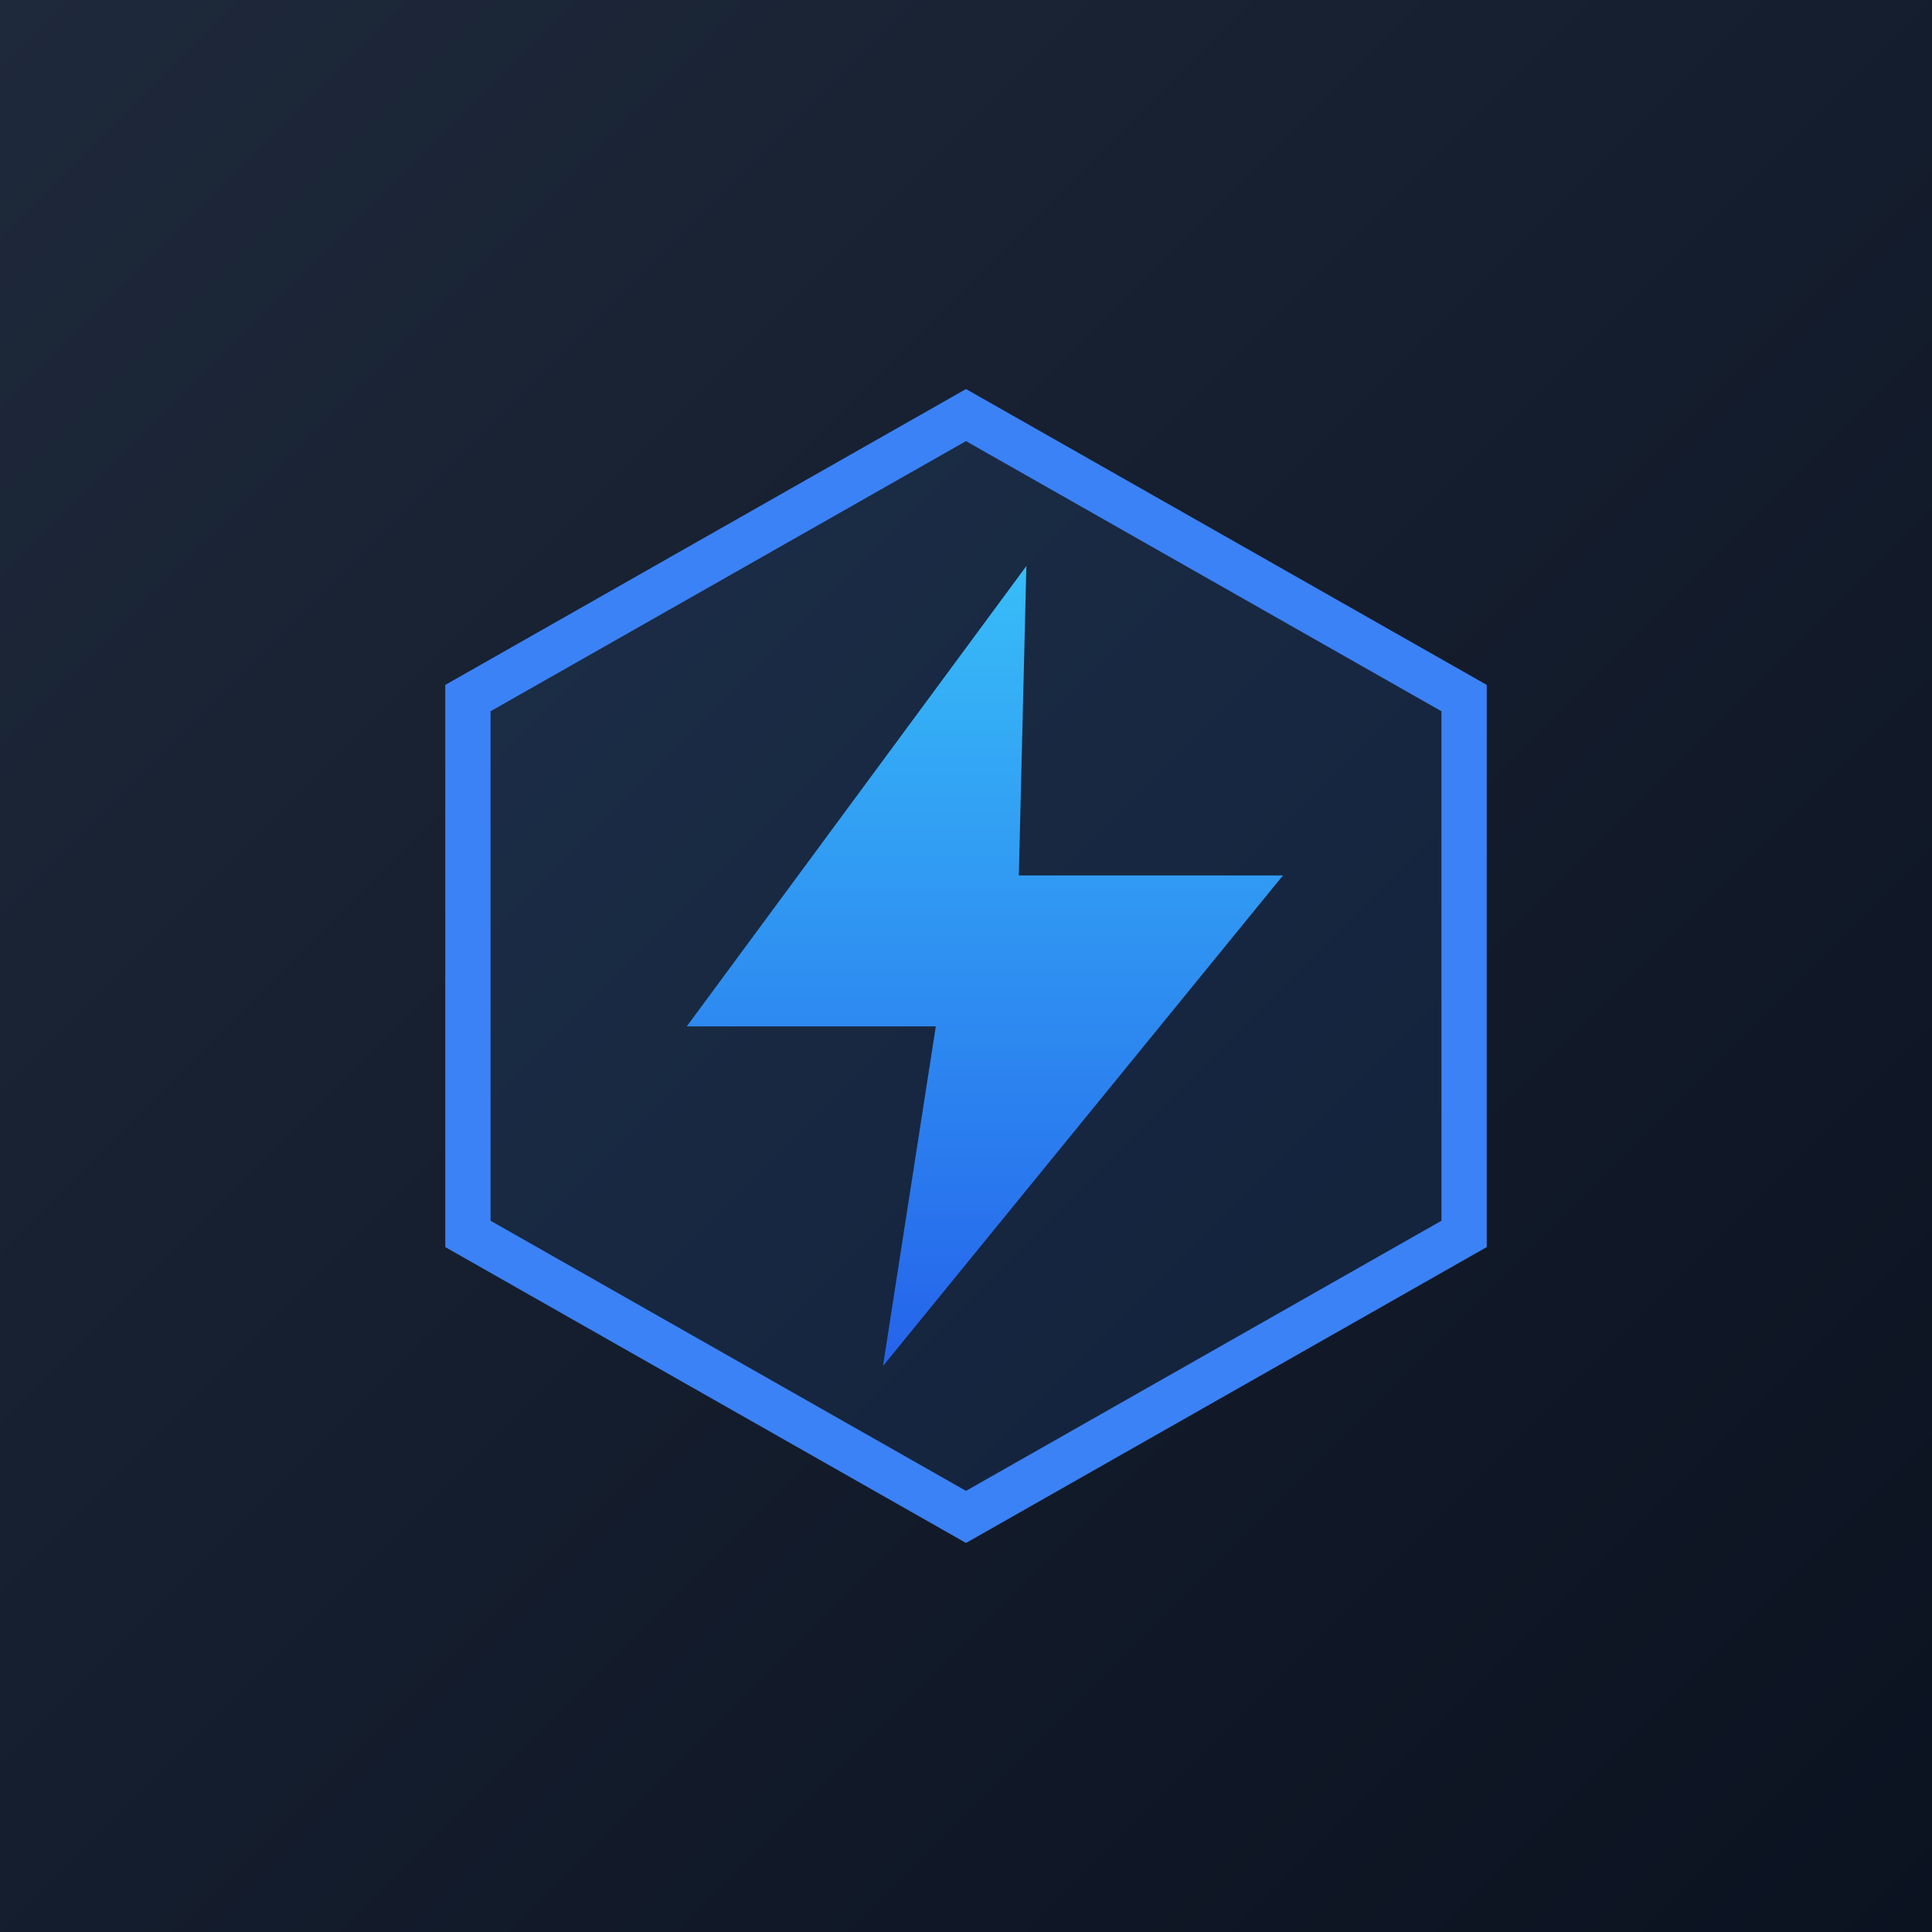
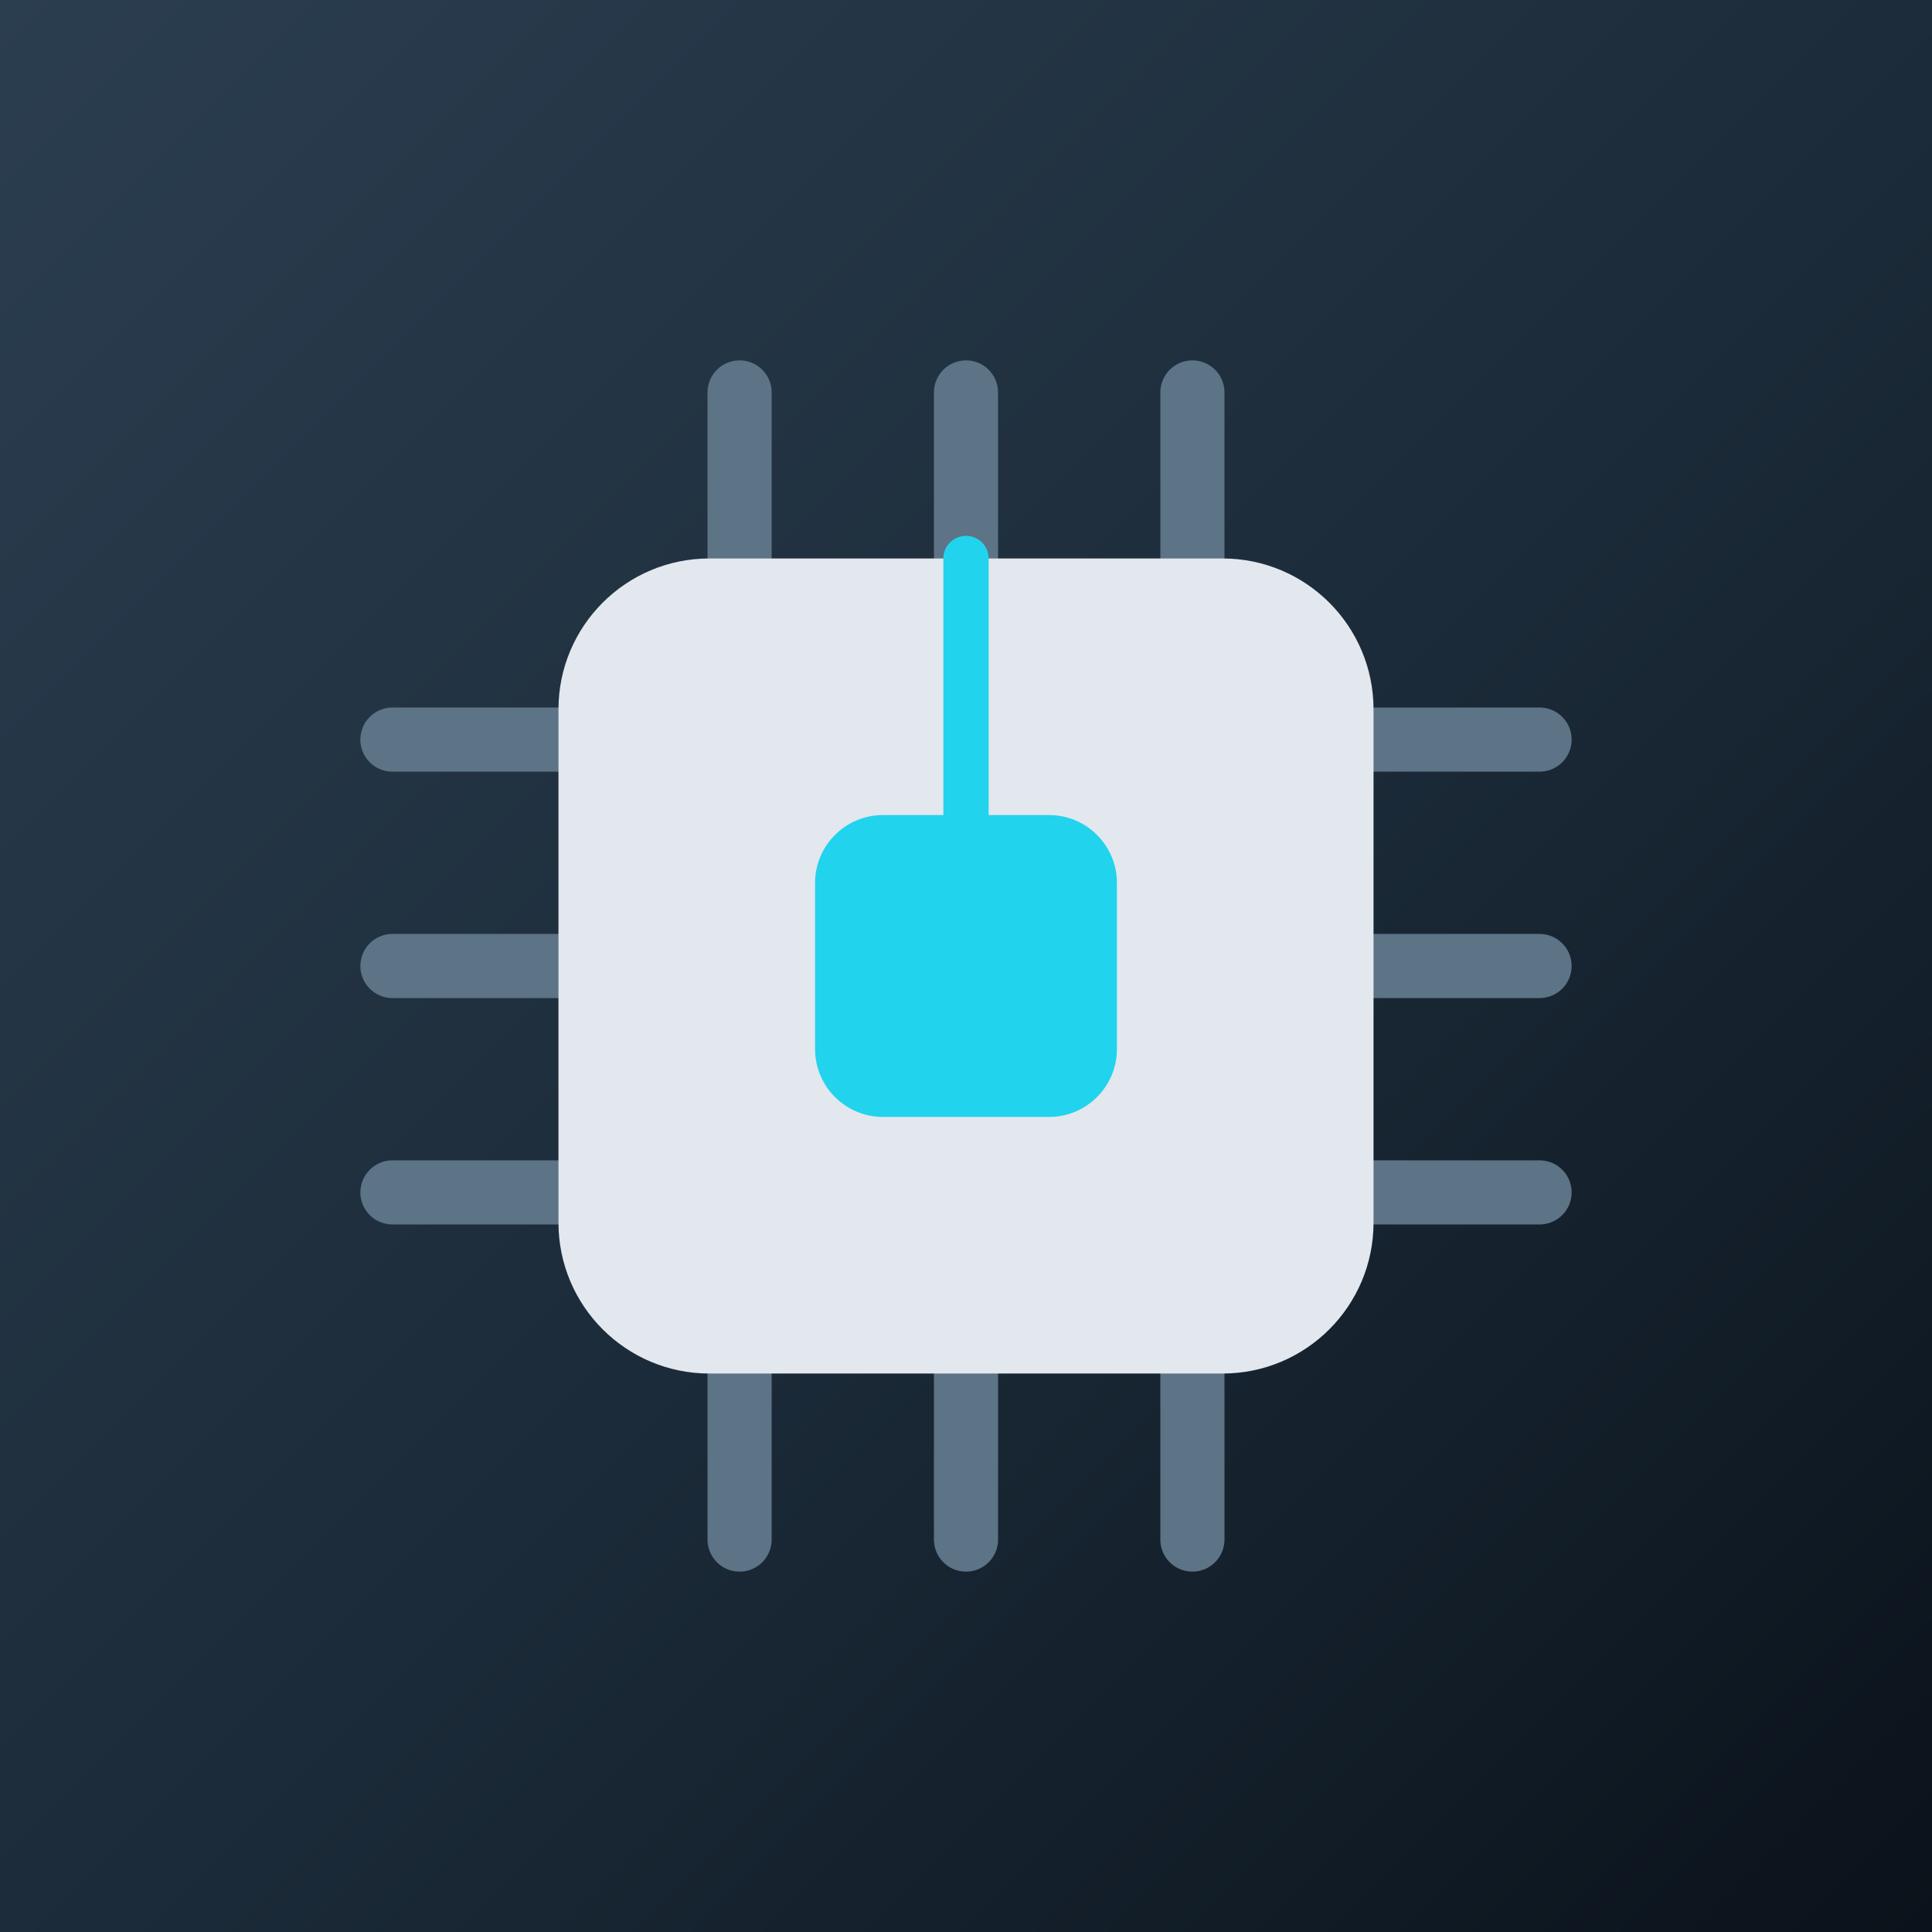
<svg xmlns="http://www.w3.org/2000/svg" width="512" height="512" viewBox="0 0 512 512">
  <defs>
    <linearGradient id="bg" x1="0" y1="0" x2="1" y2="1">
-       <stop offset="0" stop-color="#1e293b" />
-       <stop offset="1" stop-color="#0b1220" />
-     </linearGradient>
-     <linearGradient id="bl" x1="0" y1="0" x2="0" y2="1">
-       <stop offset="0" stop-color="#38bdf8" />
-       <stop offset="1" stop-color="#2563eb" />
+       <stop offset="0" stop-color="#2b3e50" />
+       <stop offset=".55" stop-color="#1b2a38" />
+       <stop offset="1" stop-color="#0a121a" />
    </linearGradient>
  </defs>
  <rect width="512" height="512" fill="url(#bg)" />
-   <polygon points="256,110 388,185 388,327 256,402 124,327 124,185" fill="#3b82f6" fill-opacity=".1" stroke="#3b82f6" stroke-width="12" />
-   <path d="M272,150 L182,272 L248,272 L234,362 L340,232 L270,232 Z" fill="url(#bl)" />
+   <g stroke="#5d7386" stroke-width="17" stroke-linecap="round">
+     <path d="M196 154V104M256 154V104M316 154V104M196 358v50M256 358v50M316 358v50M154 196H104M154 256H104M154 316H104M358 196h50M358 256h50M358 316h50" />
+   </g>
+   <rect x="148" y="148" width="216" height="216" rx="40" fill="#e3e8ee" />
+   <rect x="216" y="216" width="80" height="80" rx="18" fill="#22d3ee" />
+   <path d="M256 148v68" stroke="#22d3ee" stroke-width="12" stroke-linecap="round" />
</svg>
